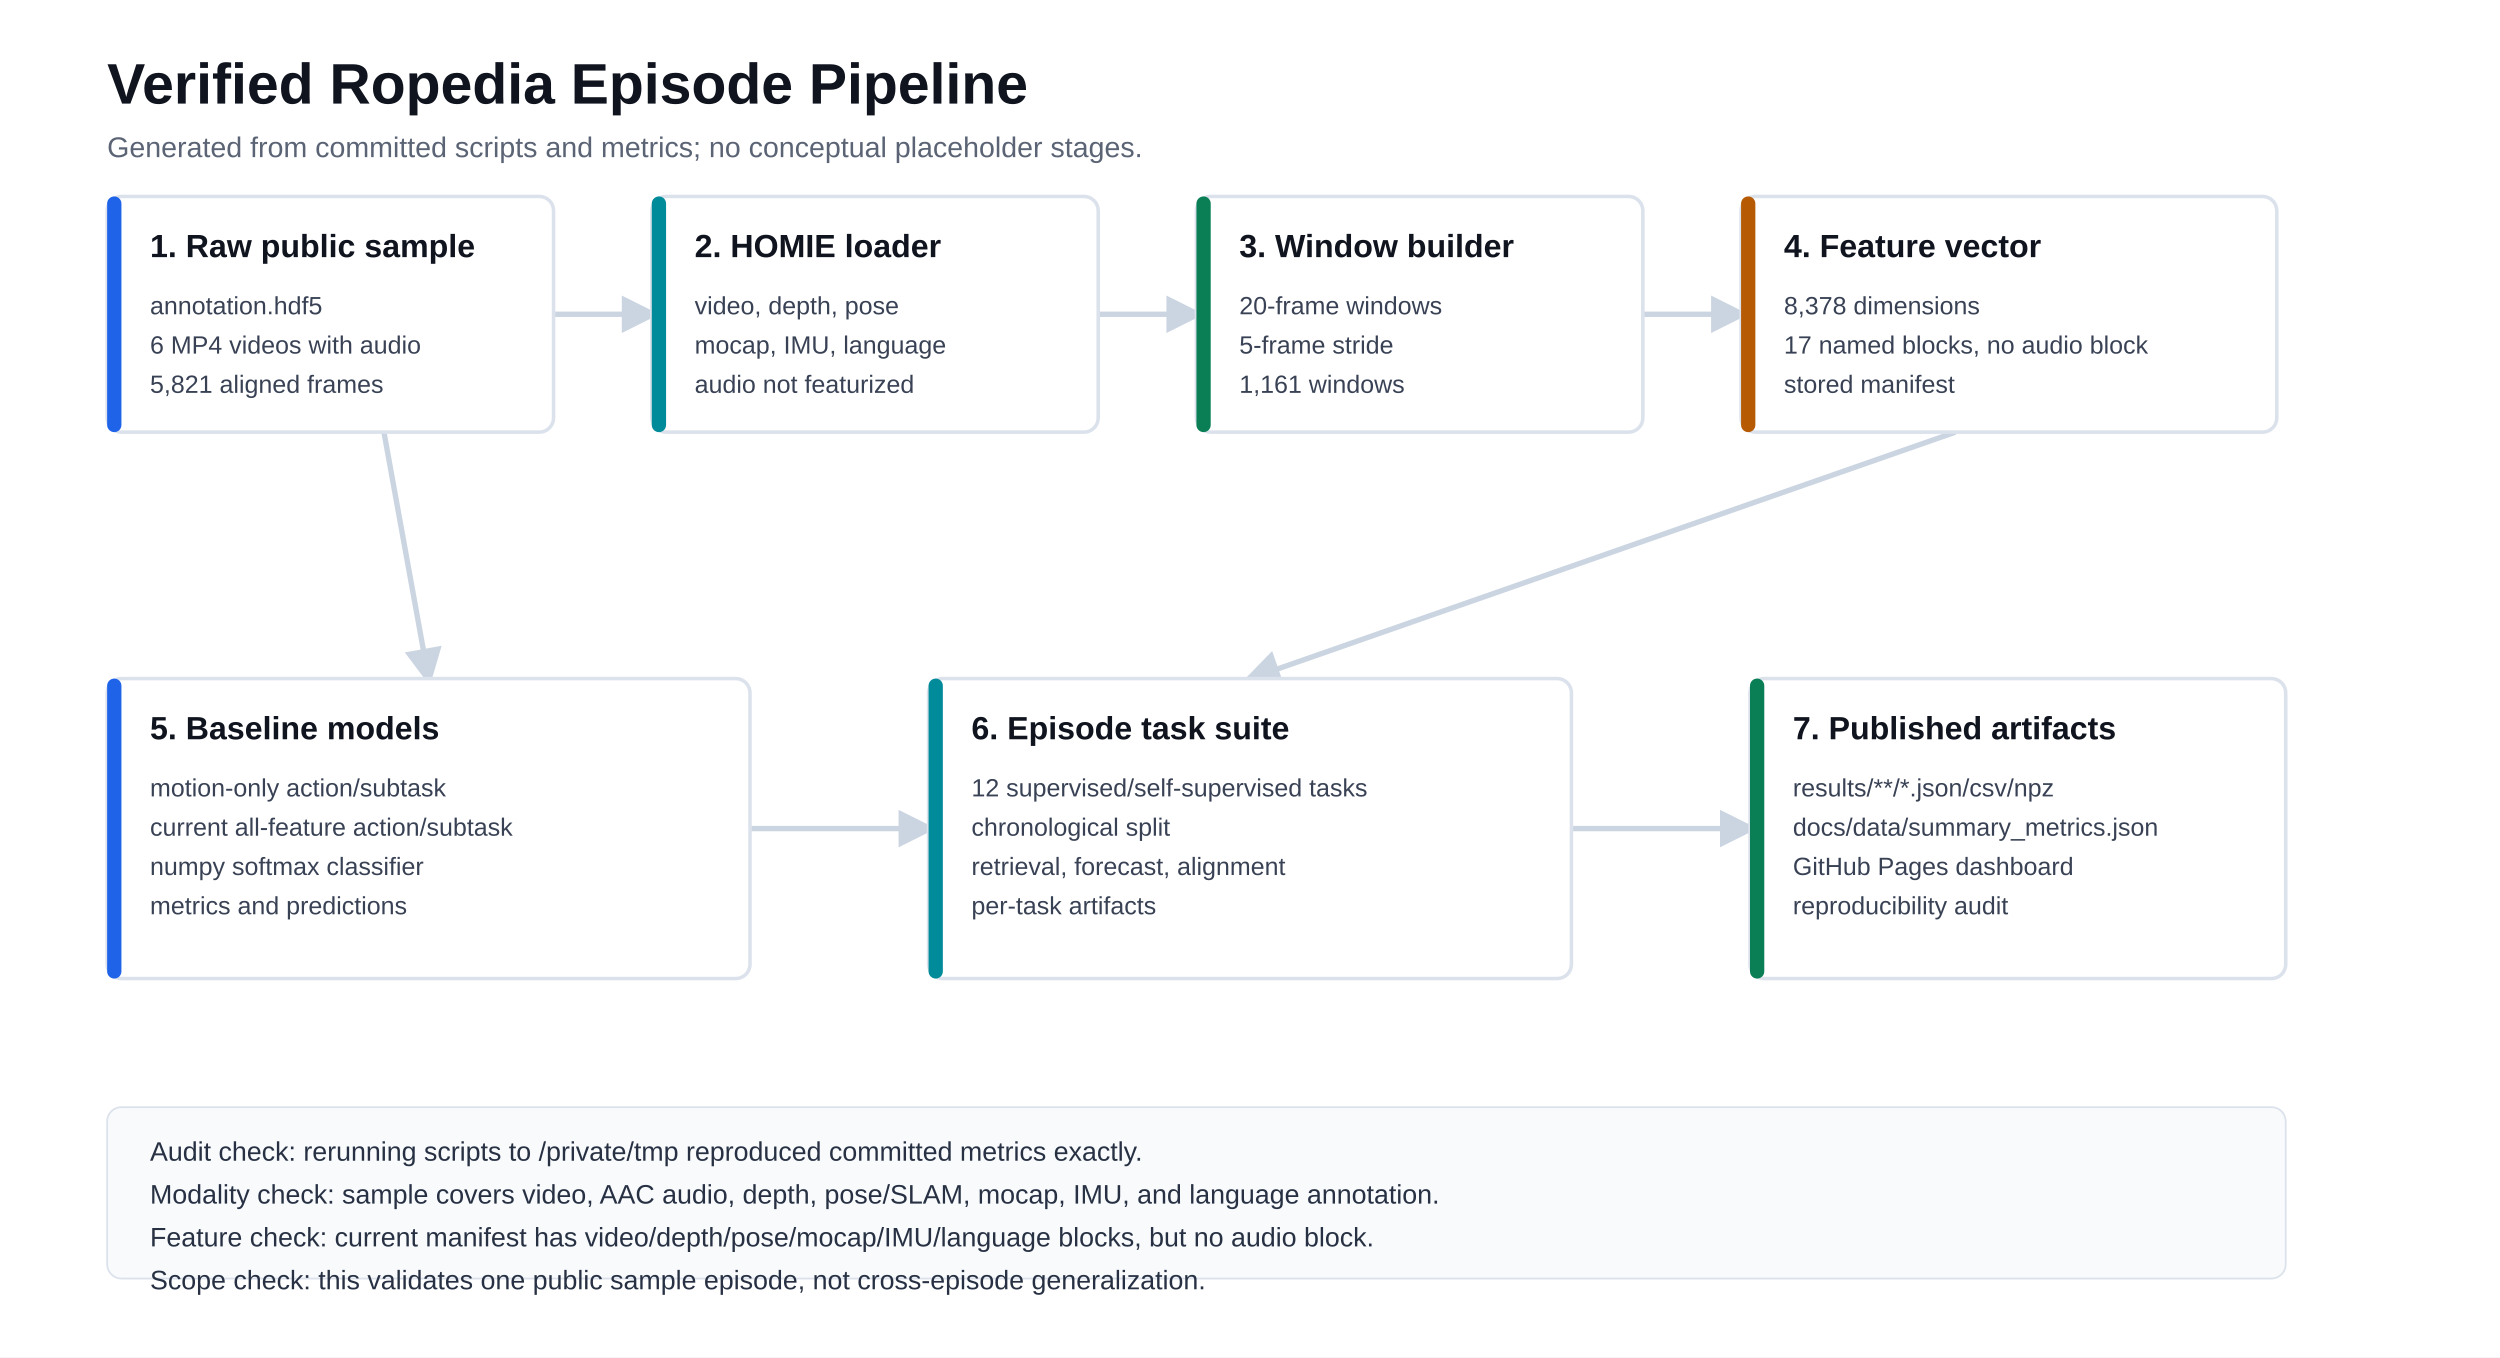
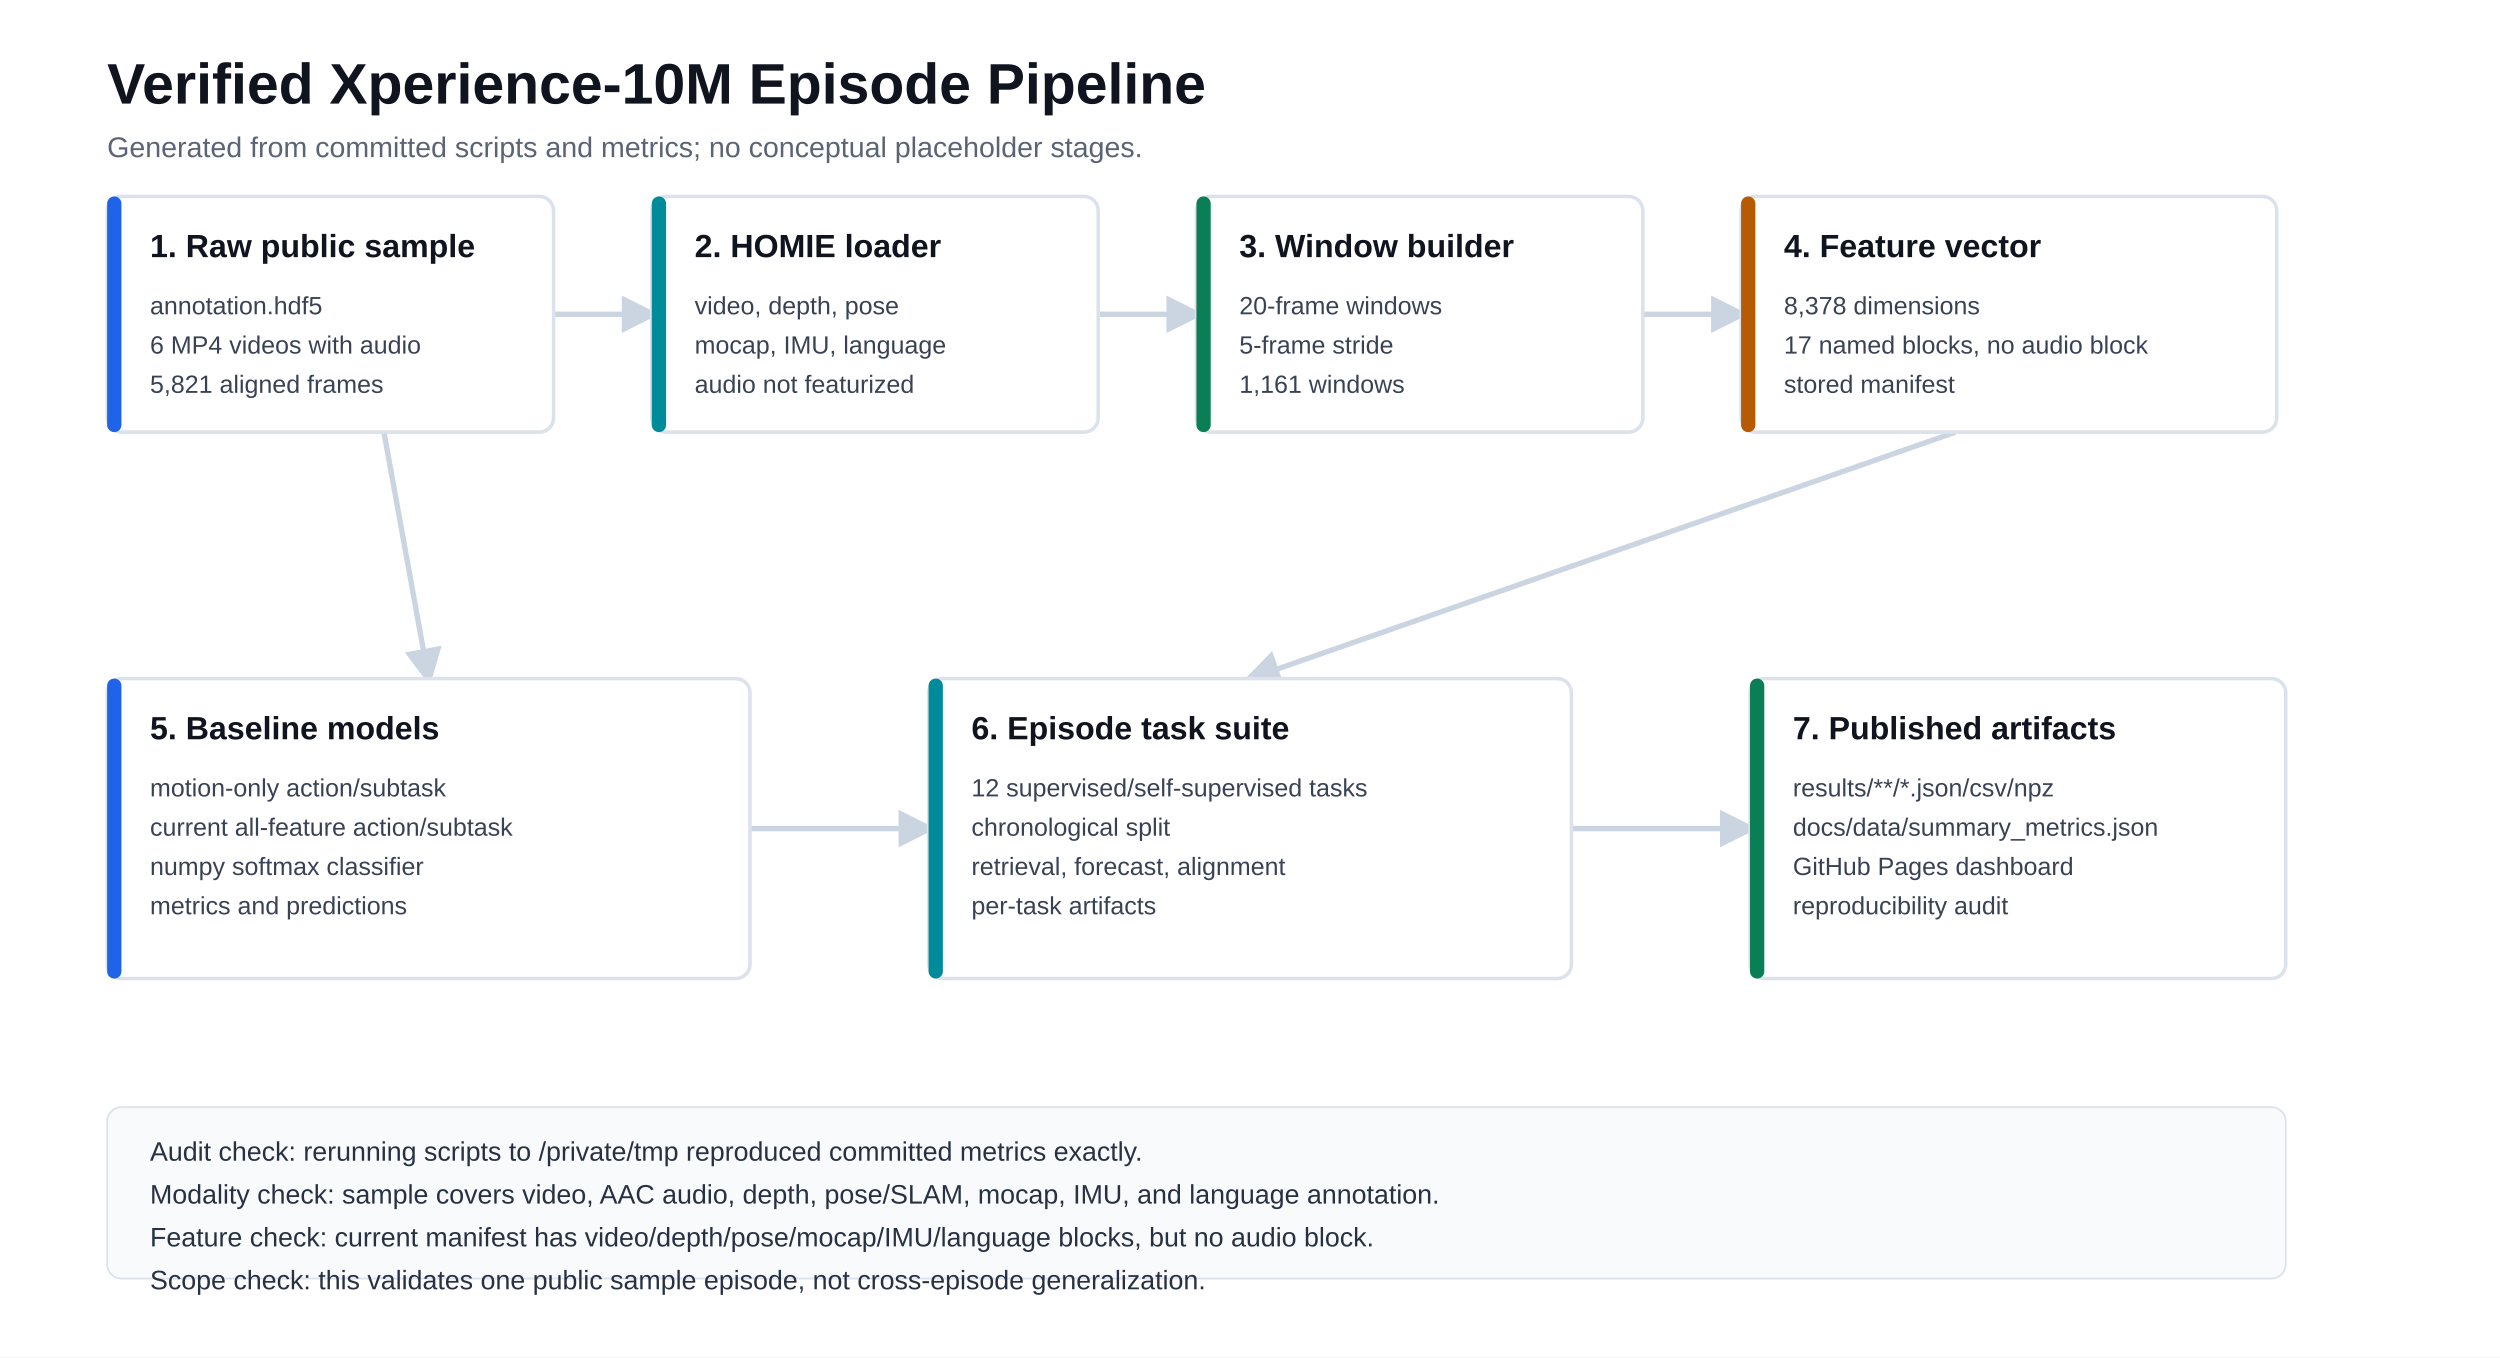
<svg xmlns="http://www.w3.org/2000/svg" width="1400" height="760" viewBox="0 0 1400 760">
  <defs>
    <marker id="arrow" viewBox="0 0 10 10" refX="8" refY="5" markerWidth="7" markerHeight="7" orient="auto-start-reverse">
      <path d="M 0 0 L 10 5 L 0 10 z" fill="#cbd5e1" />
    </marker>
  </defs>
  <rect width="100%" height="100%" fill="#ffffff" />
  <rect x="0" y="0" width="1400" height="760" fill="#ffffff" />
-   <text x="60" y="58" font-family="Arial, sans-serif" font-size="32" font-weight="700" fill="#10141f">Verified Ropedia Episode Pipeline</text>
+   <text x="60" y="58" font-family="Arial, sans-serif" font-size="32" font-weight="700" fill="#10141f">Verified Xperience-10M Episode Pipeline</text>
  <text x="60" y="88" font-family="Arial, sans-serif" font-size="16" fill="#5b6475">Generated from committed scripts and metrics; no conceptual placeholder stages.</text>
  <line x1="310" y1="176" x2="365" y2="176" stroke="#cbd5e1" stroke-width="3" marker-end="url(#arrow)" />
  <line x1="615" y1="176" x2="670" y2="176" stroke="#cbd5e1" stroke-width="3" marker-end="url(#arrow)" />
  <line x1="920" y1="176" x2="975" y2="176" stroke="#cbd5e1" stroke-width="3" marker-end="url(#arrow)" />
  <line x1="215" y1="242" x2="240" y2="380" stroke="#cbd5e1" stroke-width="3" marker-end="url(#arrow)" />
  <line x1="1095" y1="242" x2="700" y2="380" stroke="#cbd5e1" stroke-width="3" marker-end="url(#arrow)" />
  <line x1="420" y1="464" x2="520" y2="464" stroke="#cbd5e1" stroke-width="3" marker-end="url(#arrow)" />
  <line x1="880" y1="464" x2="980" y2="464" stroke="#cbd5e1" stroke-width="3" marker-end="url(#arrow)" />
  <rect x="60" y="110" width="250" height="132" rx="8" fill="#ffffff" stroke="#dce2ec" stroke-width="2" />
  <rect x="60" y="110" width="8" height="132" rx="4" fill="#1f63e9" />
  <text x="84" y="144" font-family="Arial, sans-serif" font-size="18" font-weight="700" fill="#10141f">1. Raw public sample</text>
  <text x="84" y="176" font-family="Arial, sans-serif" font-size="14" fill="#394255">annotation.hdf5</text>
  <text x="84" y="198" font-family="Arial, sans-serif" font-size="14" fill="#394255">6 MP4 videos with audio</text>
  <text x="84" y="220" font-family="Arial, sans-serif" font-size="14" fill="#394255">5,821 aligned frames</text>
  <rect x="365" y="110" width="250" height="132" rx="8" fill="#ffffff" stroke="#dce2ec" stroke-width="2" />
  <rect x="365" y="110" width="8" height="132" rx="4" fill="#008b9a" />
  <text x="389" y="144" font-family="Arial, sans-serif" font-size="18" font-weight="700" fill="#10141f">2. HOMIE loader</text>
  <text x="389" y="176" font-family="Arial, sans-serif" font-size="14" fill="#394255">video, depth, pose</text>
  <text x="389" y="198" font-family="Arial, sans-serif" font-size="14" fill="#394255">mocap, IMU, language</text>
  <text x="389" y="220" font-family="Arial, sans-serif" font-size="14" fill="#394255">audio not featurized</text>
  <rect x="670" y="110" width="250" height="132" rx="8" fill="#ffffff" stroke="#dce2ec" stroke-width="2" />
  <rect x="670" y="110" width="8" height="132" rx="4" fill="#0a7f55" />
  <text x="694" y="144" font-family="Arial, sans-serif" font-size="18" font-weight="700" fill="#10141f">3. Window builder</text>
  <text x="694" y="176" font-family="Arial, sans-serif" font-size="14" fill="#394255">20-frame windows</text>
  <text x="694" y="198" font-family="Arial, sans-serif" font-size="14" fill="#394255">5-frame stride</text>
  <text x="694" y="220" font-family="Arial, sans-serif" font-size="14" fill="#394255">1,161 windows</text>
  <rect x="975" y="110" width="300" height="132" rx="8" fill="#ffffff" stroke="#dce2ec" stroke-width="2" />
  <rect x="975" y="110" width="8" height="132" rx="4" fill="#b65b04" />
  <text x="999" y="144" font-family="Arial, sans-serif" font-size="18" font-weight="700" fill="#10141f">4. Feature vector</text>
  <text x="999" y="176" font-family="Arial, sans-serif" font-size="14" fill="#394255">8,378 dimensions</text>
  <text x="999" y="198" font-family="Arial, sans-serif" font-size="14" fill="#394255">17 named blocks, no audio block</text>
  <text x="999" y="220" font-family="Arial, sans-serif" font-size="14" fill="#394255">stored manifest</text>
  <rect x="60" y="380" width="360" height="168" rx="8" fill="#ffffff" stroke="#dce2ec" stroke-width="2" />
  <rect x="60" y="380" width="8" height="168" rx="4" fill="#1f63e9" />
  <text x="84" y="414" font-family="Arial, sans-serif" font-size="18" font-weight="700" fill="#10141f">5. Baseline models</text>
  <text x="84" y="446" font-family="Arial, sans-serif" font-size="14" fill="#394255">motion-only action/subtask</text>
  <text x="84" y="468" font-family="Arial, sans-serif" font-size="14" fill="#394255">current all-feature action/subtask</text>
  <text x="84" y="490" font-family="Arial, sans-serif" font-size="14" fill="#394255">numpy softmax classifier</text>
  <text x="84" y="512" font-family="Arial, sans-serif" font-size="14" fill="#394255">metrics and predictions</text>
  <rect x="520" y="380" width="360" height="168" rx="8" fill="#ffffff" stroke="#dce2ec" stroke-width="2" />
  <rect x="520" y="380" width="8" height="168" rx="4" fill="#008b9a" />
  <text x="544" y="414" font-family="Arial, sans-serif" font-size="18" font-weight="700" fill="#10141f">6. Episode task suite</text>
  <text x="544" y="446" font-family="Arial, sans-serif" font-size="14" fill="#394255">12 supervised/self-supervised tasks</text>
  <text x="544" y="468" font-family="Arial, sans-serif" font-size="14" fill="#394255">chronological split</text>
  <text x="544" y="490" font-family="Arial, sans-serif" font-size="14" fill="#394255">retrieval, forecast, alignment</text>
  <text x="544" y="512" font-family="Arial, sans-serif" font-size="14" fill="#394255">per-task artifacts</text>
  <rect x="980" y="380" width="300" height="168" rx="8" fill="#ffffff" stroke="#dce2ec" stroke-width="2" />
  <rect x="980" y="380" width="8" height="168" rx="4" fill="#0a7f55" />
  <text x="1004" y="414" font-family="Arial, sans-serif" font-size="18" font-weight="700" fill="#10141f">7. Published artifacts</text>
  <text x="1004" y="446" font-family="Arial, sans-serif" font-size="14" fill="#394255">results/**/*.json/csv/npz</text>
  <text x="1004" y="468" font-family="Arial, sans-serif" font-size="14" fill="#394255">docs/data/summary_metrics.json</text>
  <text x="1004" y="490" font-family="Arial, sans-serif" font-size="14" fill="#394255">GitHub Pages dashboard</text>
  <text x="1004" y="512" font-family="Arial, sans-serif" font-size="14" fill="#394255">reproducibility audit</text>
  <rect x="60" y="620" width="1220" height="96" rx="8" fill="#f8fafc" stroke="#dce2ec" />
  <text x="84" y="650" font-family="Arial, sans-serif" font-size="15" fill="#273143">Audit check: rerunning scripts to /private/tmp reproduced committed metrics exactly.</text>
  <text x="84" y="674" font-family="Arial, sans-serif" font-size="15" fill="#273143">Modality check: sample covers video, AAC audio, depth, pose/SLAM, mocap, IMU, and language annotation.</text>
  <text x="84" y="698" font-family="Arial, sans-serif" font-size="15" fill="#273143">Feature check: current manifest has video/depth/pose/mocap/IMU/language blocks, but no audio block.</text>
  <text x="84" y="722" font-family="Arial, sans-serif" font-size="15" fill="#273143">Scope check: this validates one public sample episode, not cross-episode generalization.</text>
</svg>
